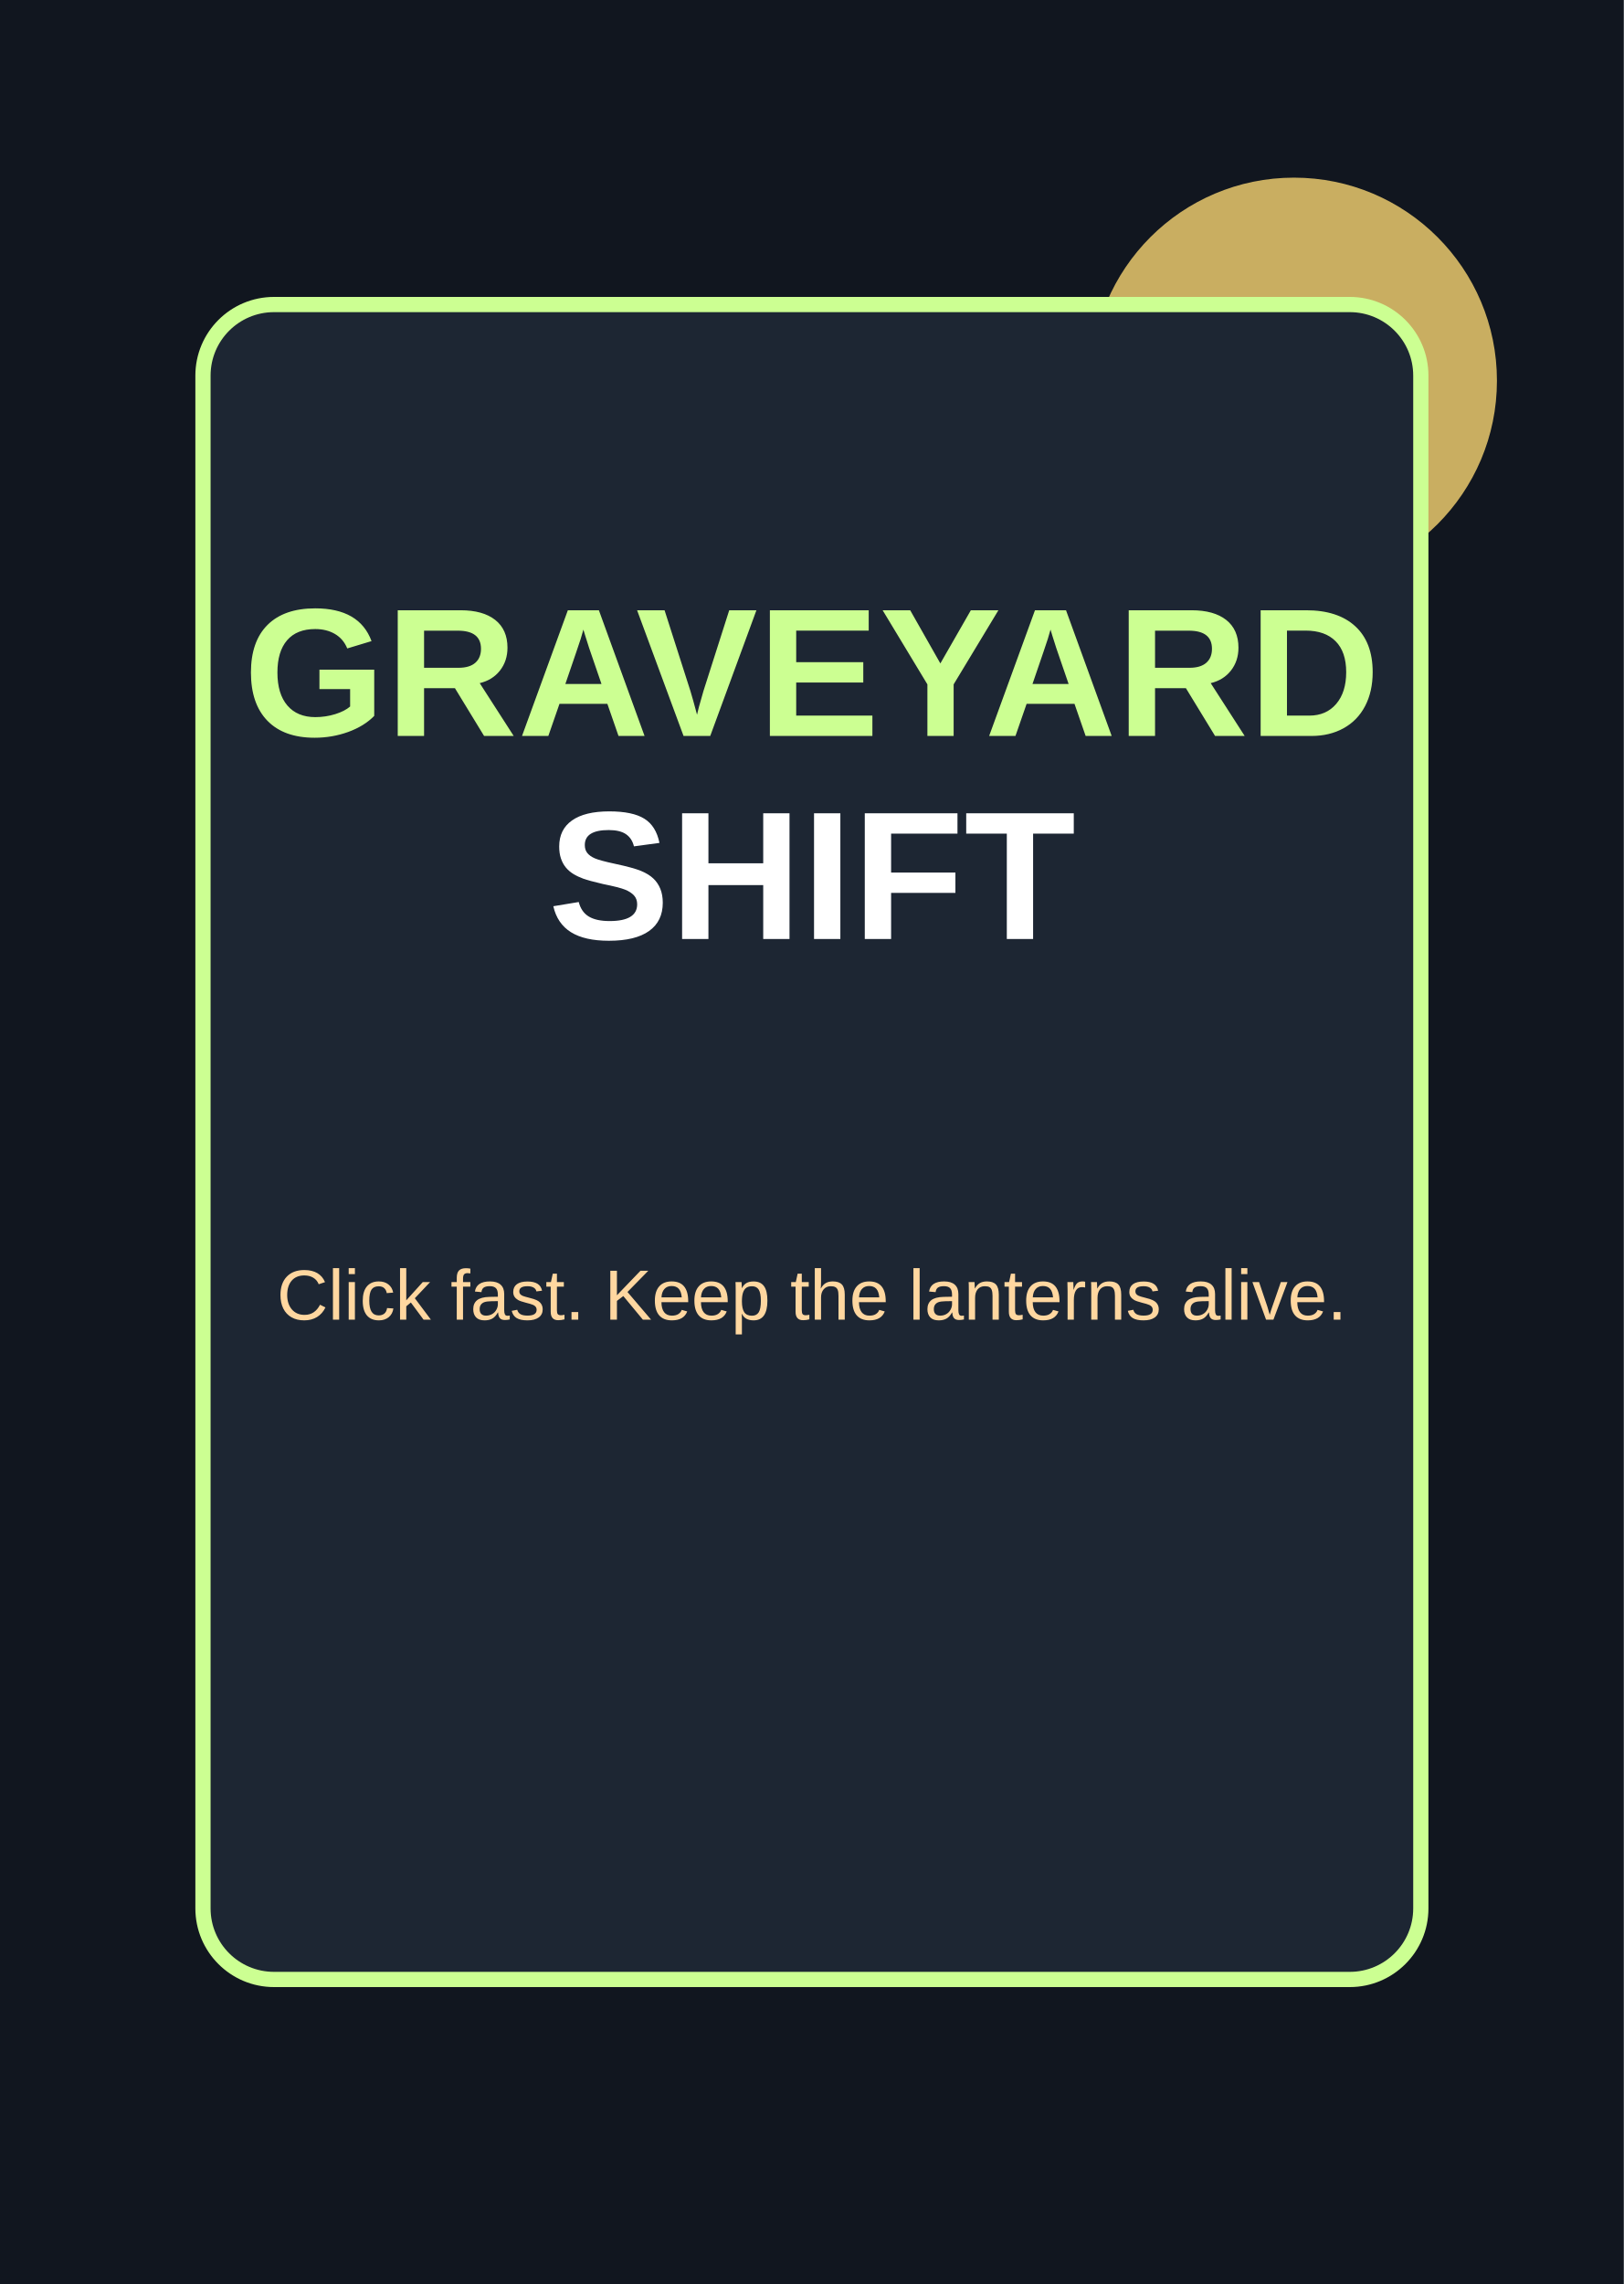
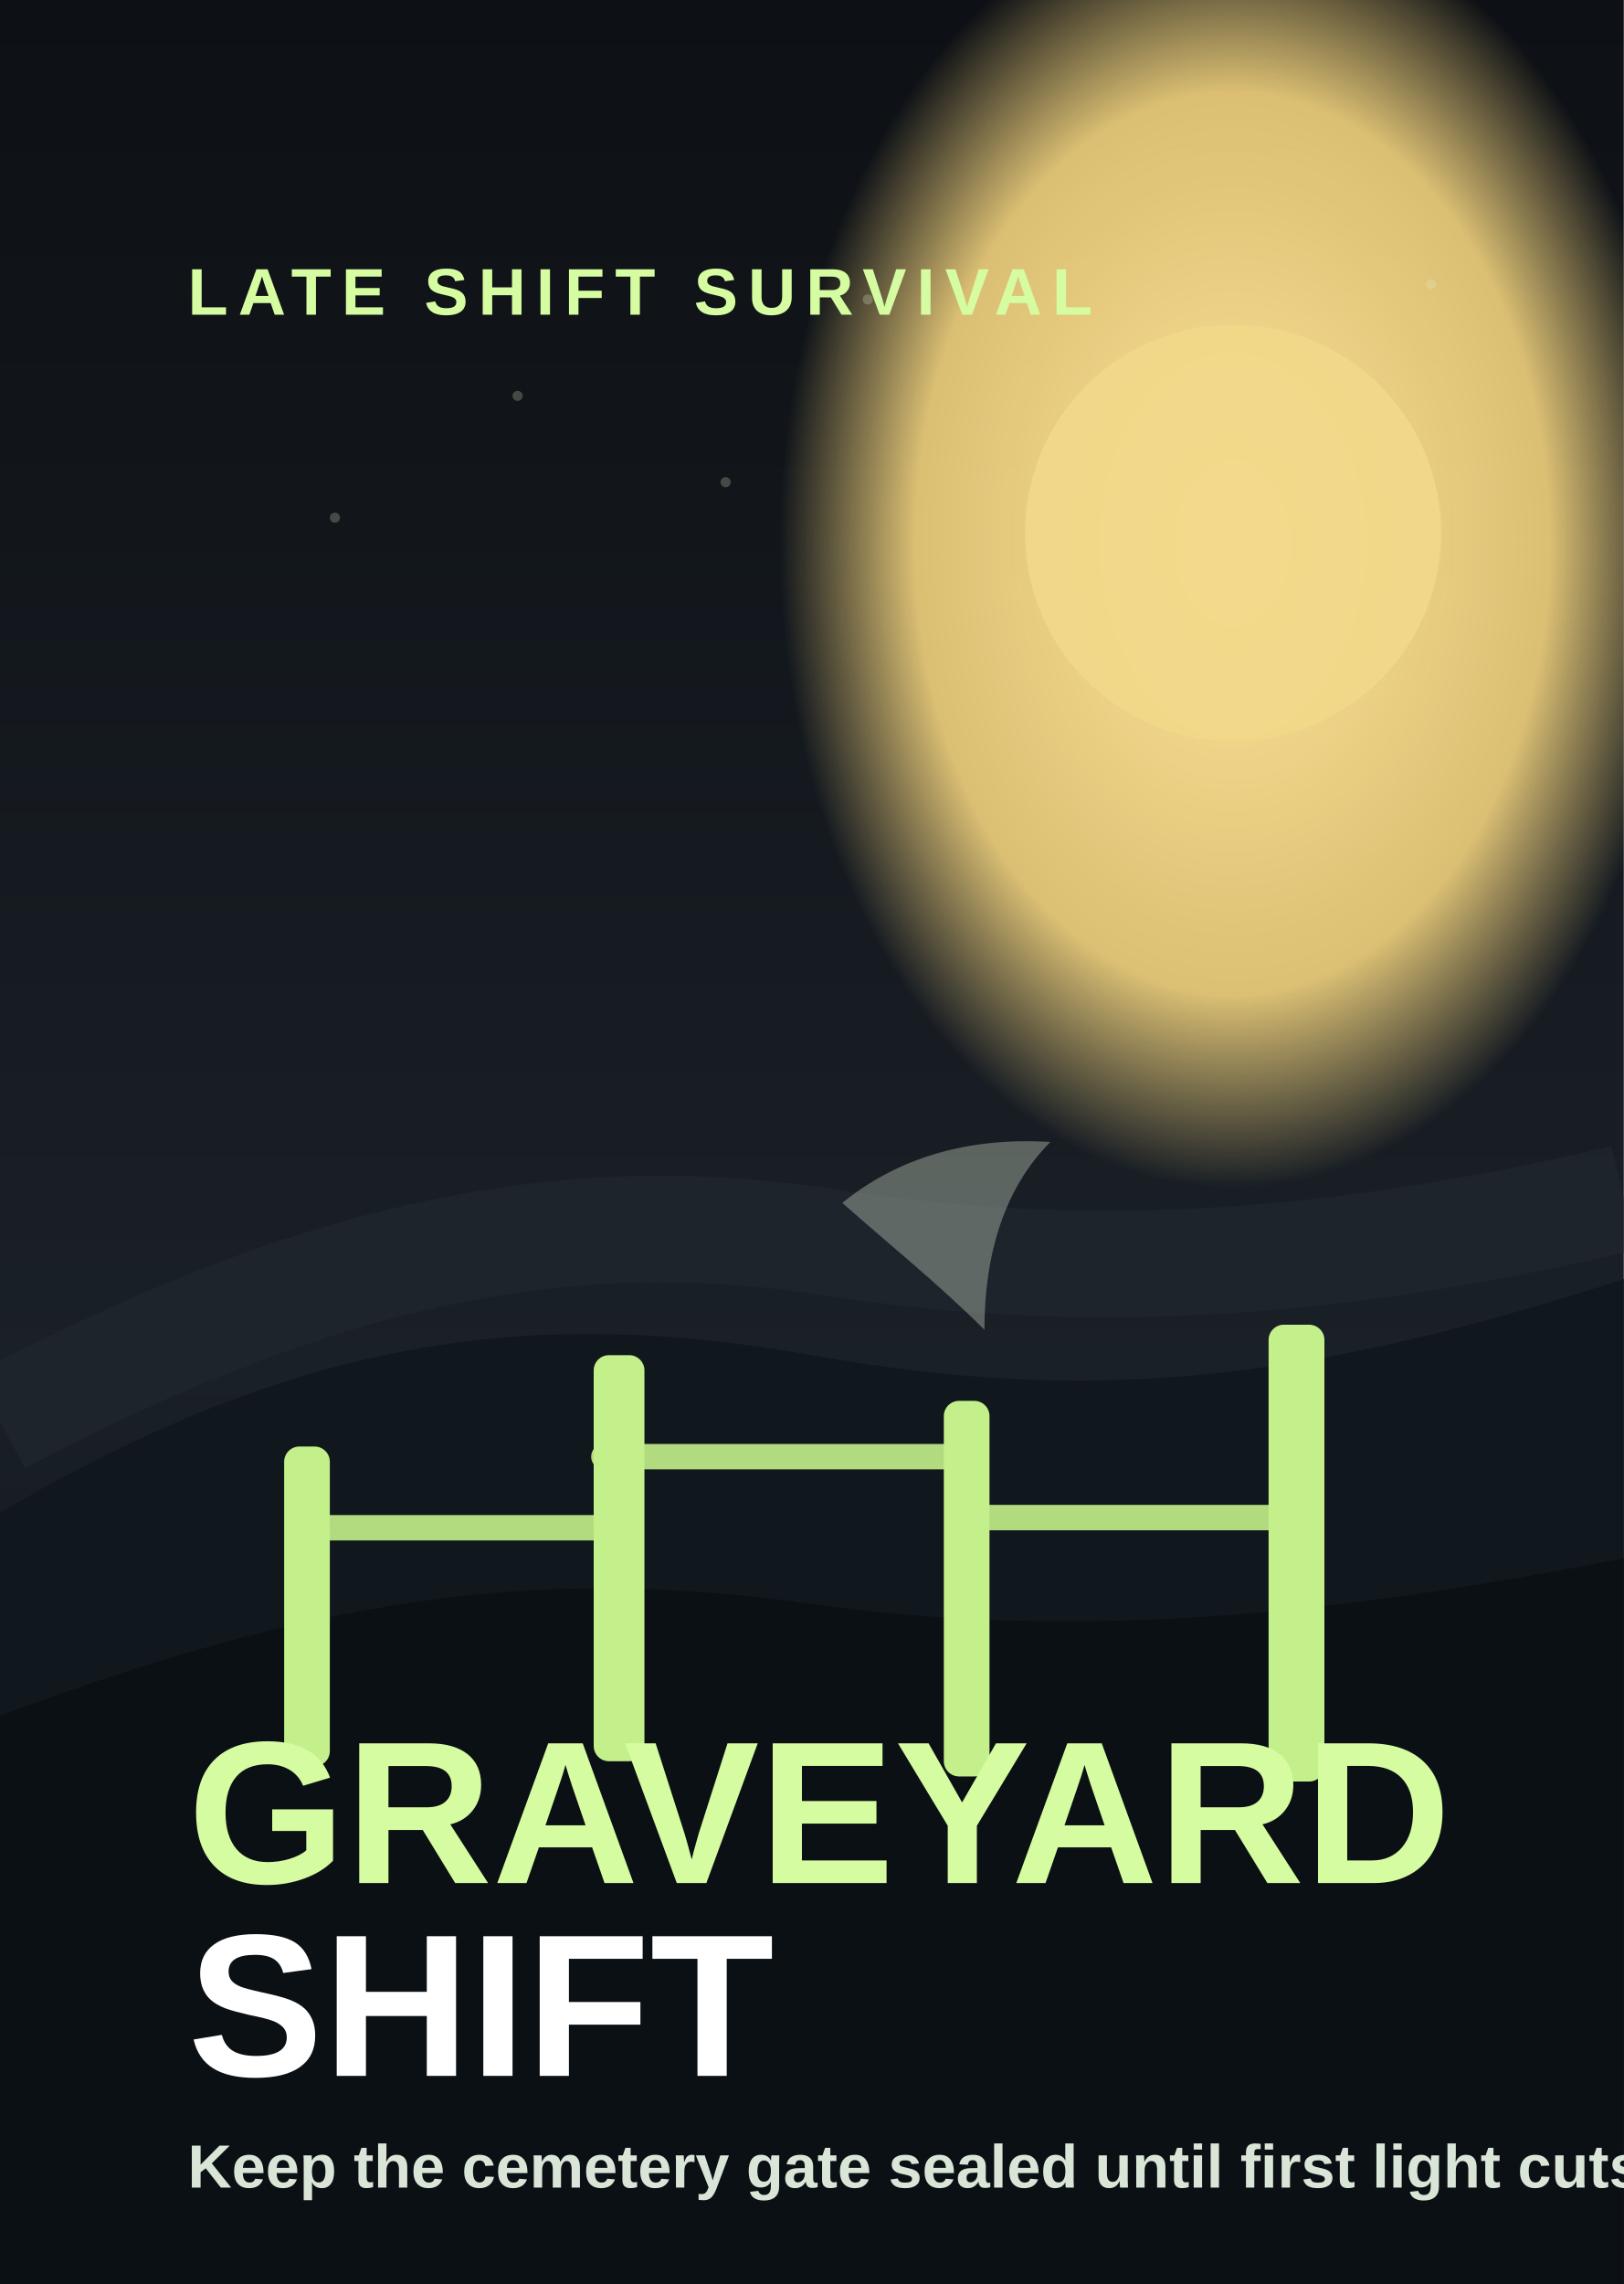
- <svg xmlns="http://www.w3.org/2000/svg" viewBox="0 0 640 900">
-   <rect width="640" height="900" fill="#11161f" />
-   <circle cx="510" cy="150" r="80" fill="#f8d572" opacity="0.8" />
-   <rect x="80" y="120" width="480" height="660" rx="28" fill="#1d2633" stroke="#ccff92" stroke-width="6" />
-   <text x="320" y="290" text-anchor="middle" fill="#ccff92" font-size="72" font-family="Segoe UI, Arial" font-weight="700">GRAVEYARD</text>
-   <text x="320" y="370" text-anchor="middle" fill="#ffffff" font-size="72" font-family="Segoe UI, Arial" font-weight="700">SHIFT</text>
-   <text x="320" y="520" text-anchor="middle" fill="#ffd7a0" font-size="28" font-family="Segoe UI, Arial">Click fast. Keep the lanterns alive.</text>
+ <svg xmlns="http://www.w3.org/2000/svg" viewBox="0 0 640 900" role="img" aria-label="Graveyard Shift cover art">
+   <defs>
+     <linearGradient id="gs-cover-bg" x1="0" y1="0" x2="0" y2="1">
+       <stop offset="0%" stop-color="#0d1014" />
+       <stop offset="60%" stop-color="#1a2027" />
+       <stop offset="100%" stop-color="#090c11" />
+     </linearGradient>
+     <radialGradient id="gs-cover-moon" cx="76%" cy="24%" r="28%">
+       <stop offset="0%" stop-color="#ffe49b" />
+       <stop offset="70%" stop-color="#f6d67f" stop-opacity="0.88" />
+       <stop offset="100%" stop-color="#f6d67f" stop-opacity="0" />
+     </radialGradient>
+   </defs>
+   <rect width="640" height="900" fill="url(#gs-cover-bg)" />
+   <rect width="640" height="900" fill="url(#gs-cover-moon)" />
+   <circle cx="486" cy="210" r="82" fill="#f2d889" opacity="0.9" />
+   <path d="M0 596c116-68 208-82 320-62s196 10 320-30v396H0z" fill="#11181d" />
+   <path d="M0 676c134-50 220-58 320-44s198 6 320-18v286H0z" fill="#0b1014" />
+   <path d="M0 560c132-70 230-86 330-70 80 12 176 14 310-18" fill="none" stroke="#202830" stroke-width="42" opacity="0.55" />
+   <g fill="#c3f08a">
+     <rect x="112" y="570" width="18" height="126" rx="6" />
+     <rect x="234" y="534" width="20" height="160" rx="6" />
+     <rect x="372" y="552" width="18" height="148" rx="6" />
+     <rect x="500" y="522" width="22" height="180" rx="6" />
+   </g>
+   <path d="M122 602h112M238 574h136M382 598h132" stroke="#c3f08a" stroke-width="10" stroke-linecap="round" opacity="0.9" />
+   <path d="M332 474c22-18 50-26 82-24-18 18-26 44-26 74-18-18-38-34-56-50z" fill="#dae8d2" opacity="0.35" />
+   <g opacity="0.24" fill="#dff3c8">
+     <circle cx="132" cy="204" r="2" />
+     <circle cx="204" cy="156" r="2" />
+     <circle cx="286" cy="190" r="2" />
+     <circle cx="342" cy="118" r="2" />
+     <circle cx="564" cy="112" r="2" />
+   </g>
+   <text x="74" y="124" fill="#d6fca2" font-size="26" font-family="Segoe UI, Arial, sans-serif" font-weight="800" letter-spacing="4">LATE SHIFT SURVIVAL</text>
+   <text x="74" y="742" fill="#d6fca2" font-size="80" font-family="Segoe UI, Arial, sans-serif" font-weight="900">GRAVEYARD</text>
+   <text x="74" y="818" fill="#ffffff" font-size="80" font-family="Segoe UI, Arial, sans-serif" font-weight="900">SHIFT</text>
+   <text x="74" y="862" fill="#d9e5d7" font-size="24" font-family="Segoe UI, Arial, sans-serif" font-weight="600">Keep the cemetery gate sealed until first light cuts through.</text>
</svg>
